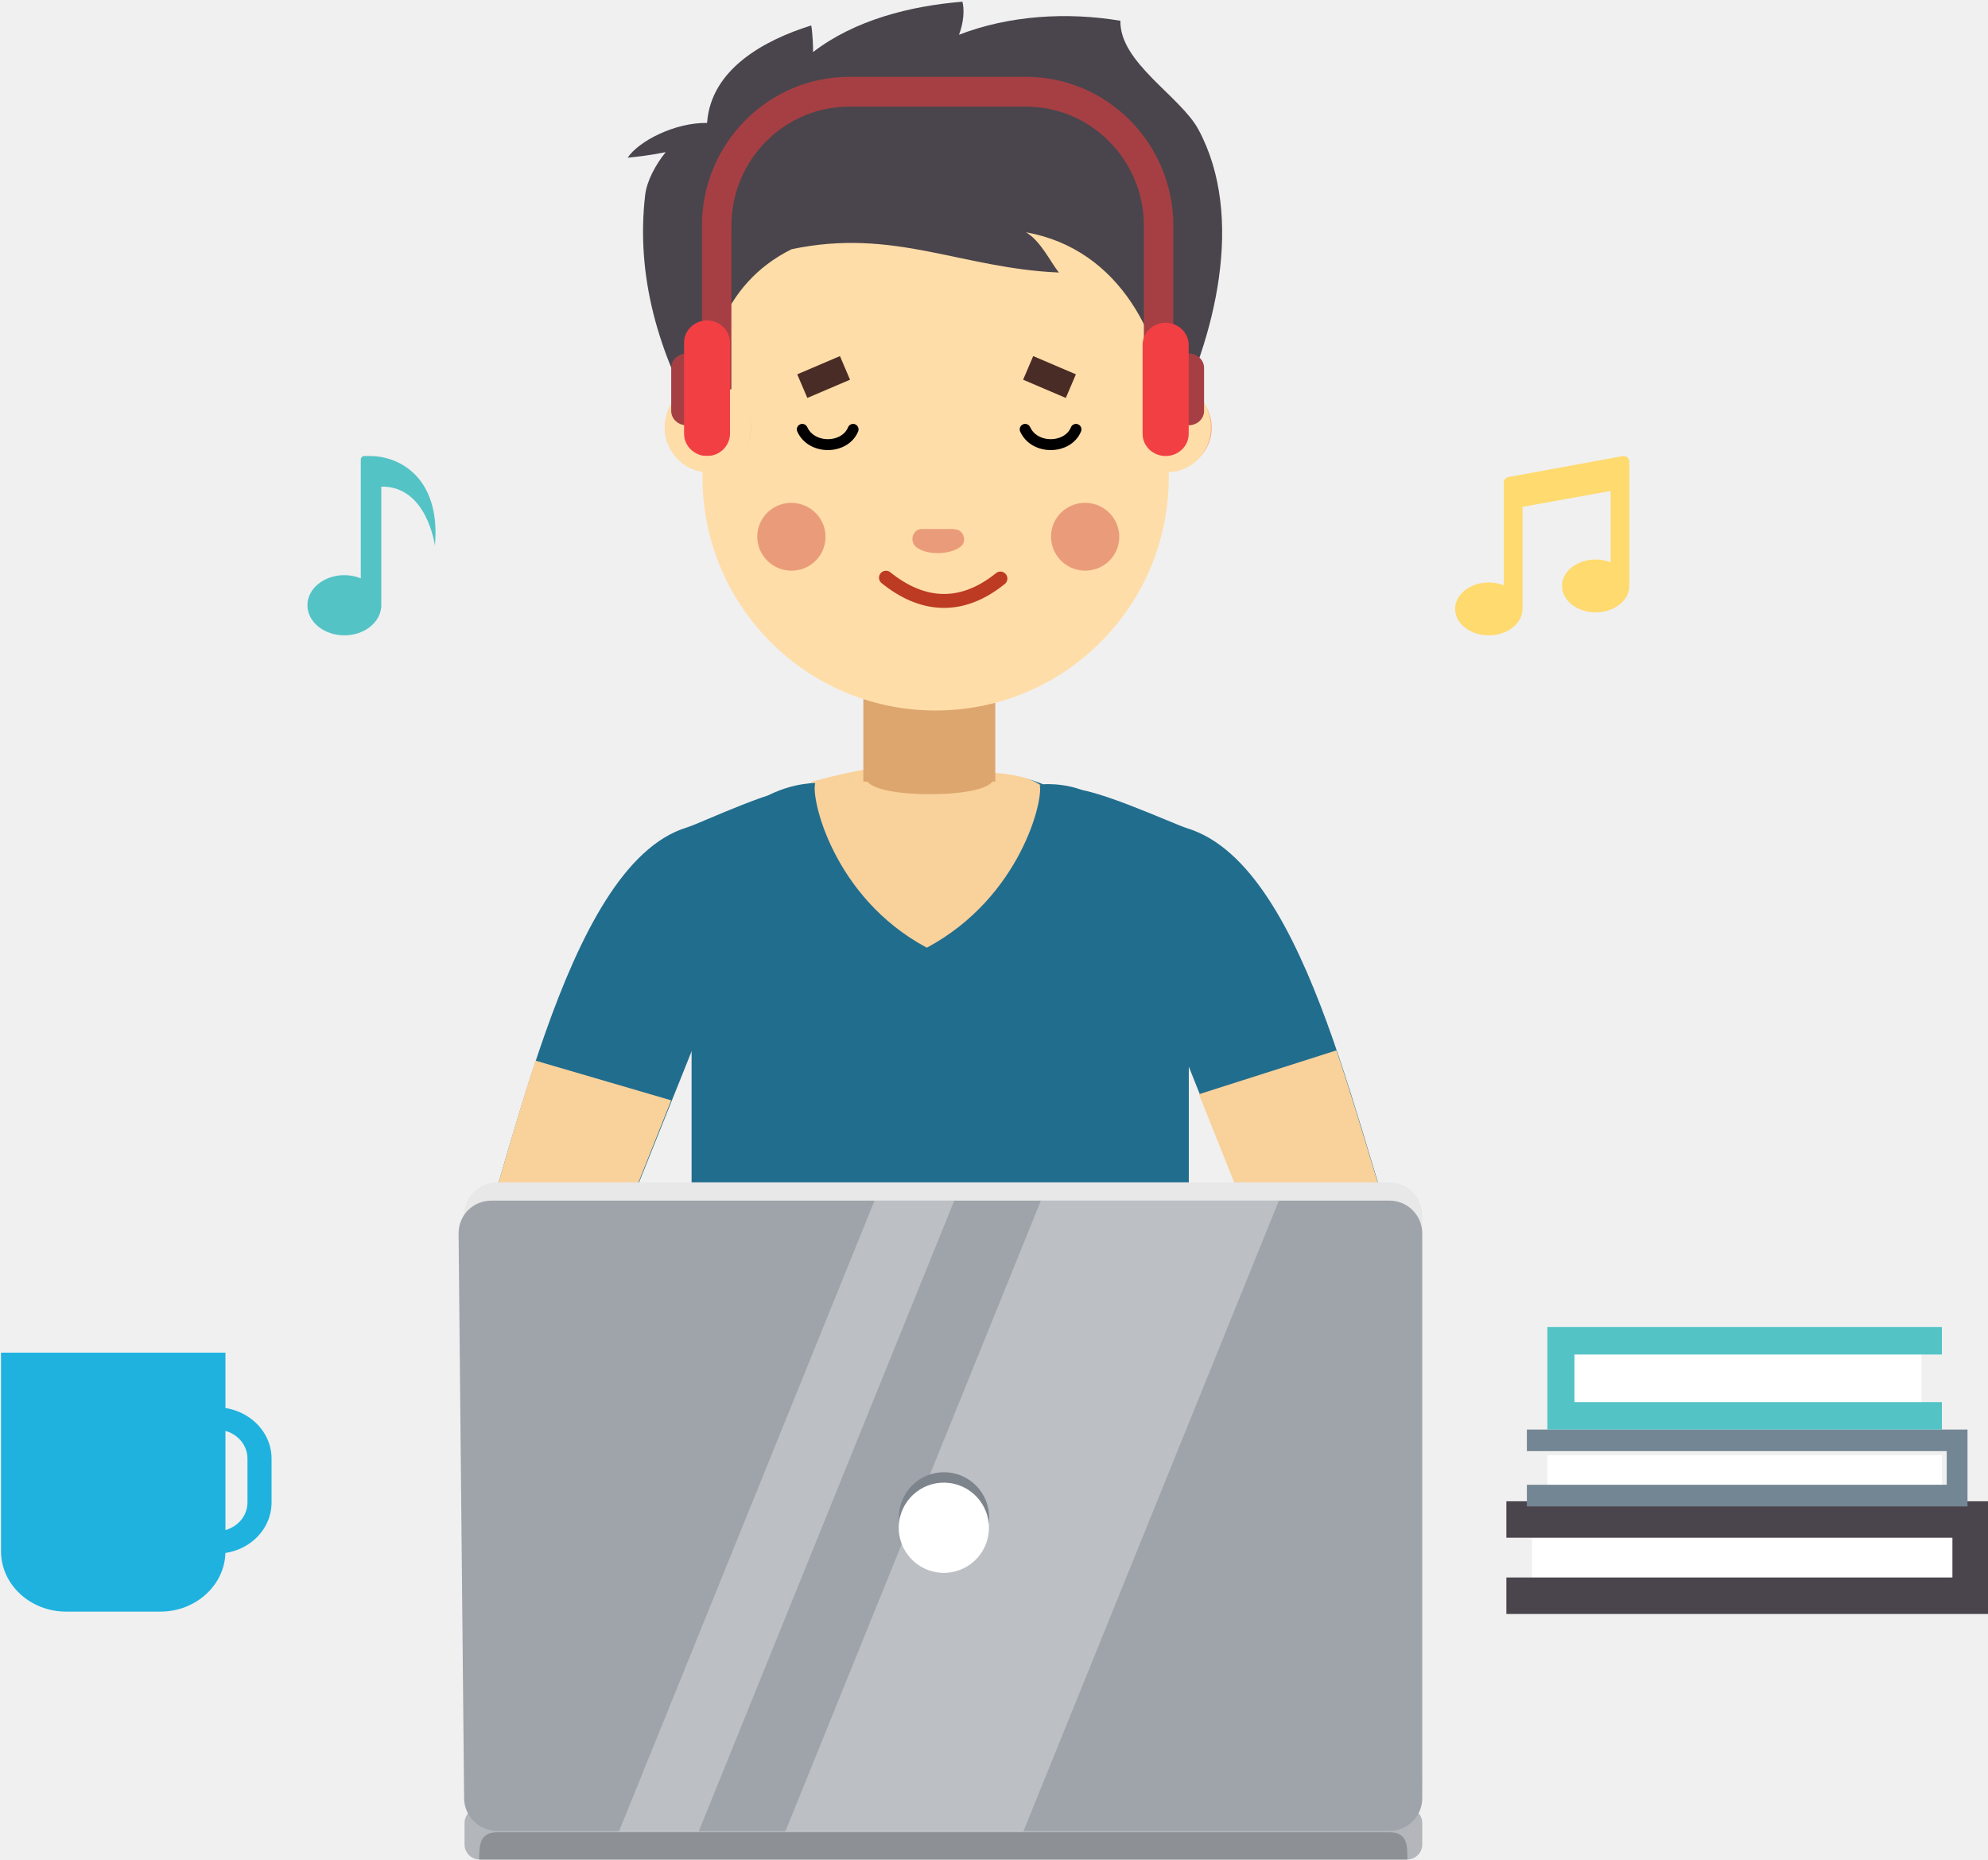
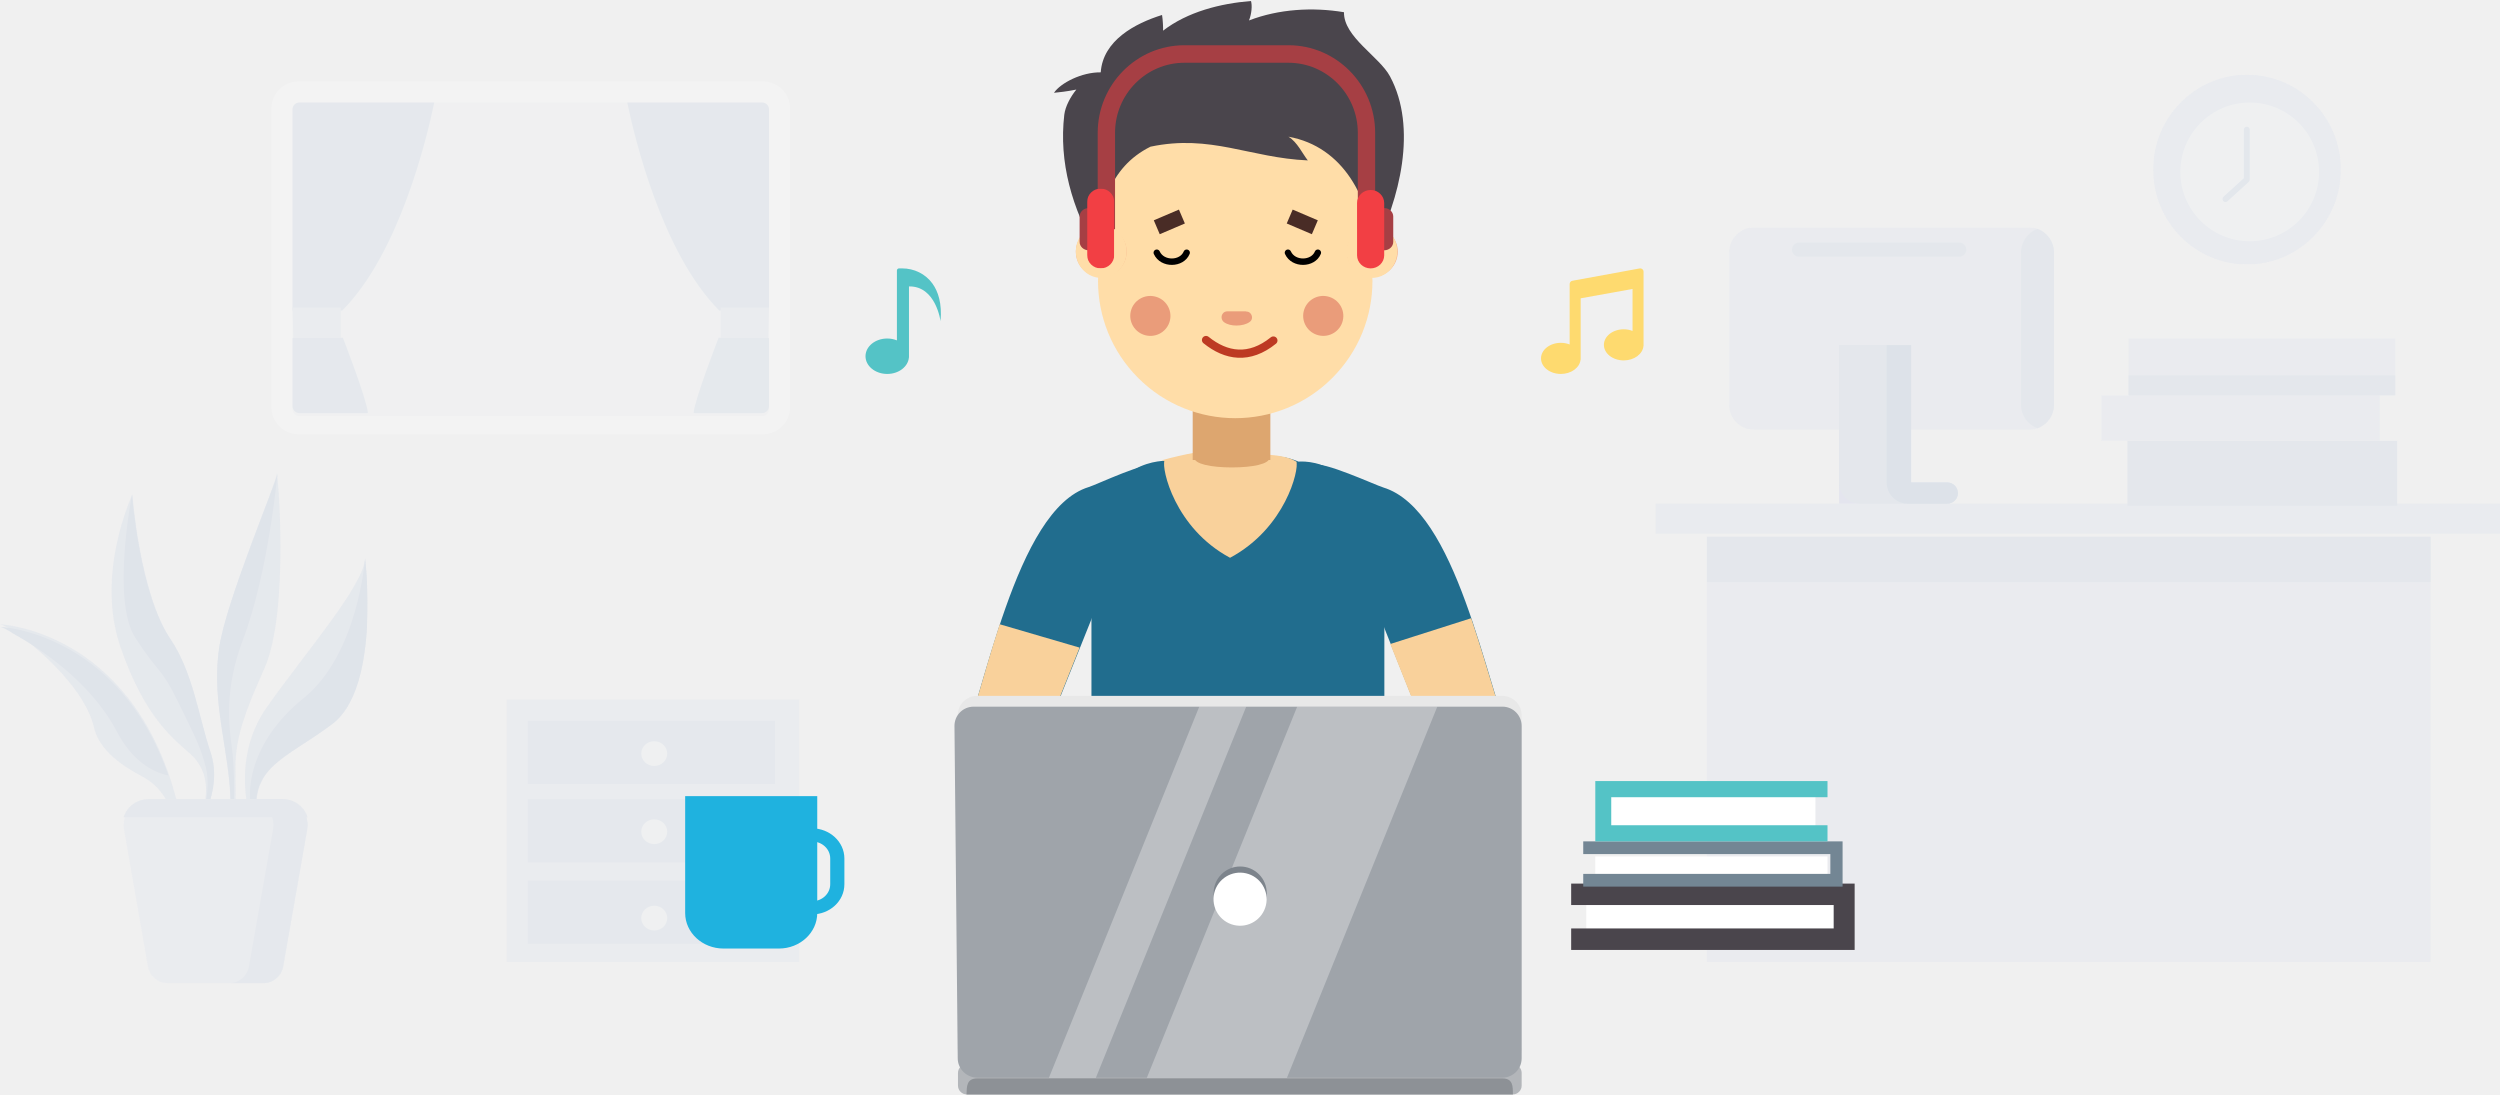
- <svg xmlns="http://www.w3.org/2000/svg" xmlns:xlink="http://www.w3.org/1999/xlink" width="388" height="363" viewBox="0 0 388 363">
+ <svg xmlns="http://www.w3.org/2000/svg" xmlns:xlink="http://www.w3.org/1999/xlink" viewBox="0 0 829 363">
  <defs>
-     <path id="a" d="M.494.537H9.48V27H.493z" />
+     <path id="a" d="M.297.414h107.726v67.1H.297z" />
+     <path id="c" d="M0 244h279.708V.414H0z" />
+     <path id="e" d="M0 .783h62.227v62.91H0z" />
+     <path id="g" d="M.21.124h40.67v87.773H.21z" />
+     <path id="i" d="M.86.124h39.017v87.015H.86z" />
+     <path id="k" d="M0 .848h55.861v49.34H0z" />
+     <path id="m" d="M.494.537H9.48V27H.493z" />
  </defs>
  <g fill="none" fill-rule="evenodd">
+     <g opacity=".22">
+       <path fill="#D2DCEB" d="M549 177h280v-10H549z" />
+       <path fill="#D4DBEC" d="M566 319h240V178H566z" />
+       <path fill="#BACAE0" d="M566 193h240v-15H566z" />
+       <g transform="translate(549 75)">
+         <g transform="translate(24.077)">
+           <mask id="b" fill="#fff">
+             <use xlink:href="#a" />
+           </mask>
+           <path fill="#D4DBEC" d="M99.744 67.514H8.577c-4.574 0-8.28-3.721-8.28-8.314V8.726c0-4.59 3.706-8.312 8.28-8.312h91.167c4.572 0 8.28 3.721 8.28 8.312V59.2c0 4.593-3.708 8.314-8.28 8.314" mask="url(#b)" />
+         </g>
+         <path fill="#BACAE0" d="M126.633.915a8.304 8.304 0 00-5.466 7.811V59.2a8.306 8.306 0 005.466 7.812A8.308 8.308 0 00132.1 59.2V8.726a8.306 8.306 0 00-5.467-7.81" />
+         <path fill="#BABFE8" d="M96.726 84.984h-12.01v-45.53H60.823v52.564h35.903a3.51 3.51 0 003.502-3.517 3.51 3.51 0 00-3.502-3.517" />
+         <path fill="#BACAE0" d="M96.527 84.984h-11.81v-45.53H60.822v45.53c0 3.885 3.138 7.034 7.005 7.034h28.898a3.511 3.511 0 003.498-3.706c-.1-1.902-1.8-3.328-3.696-3.328" />
+         <path fill="#99B3D1" d="M100.228 88.501a3.51 3.51 0 00-3.502-3.517h-12.01v-45.53h-8.1v45.53c0 3.885 3.136 7.034 7.006 7.034h13.104a3.51 3.51 0 003.502-3.517" />
+         <path fill="#BACAE0" d="M100.688 5.452h-53.14a2.326 2.326 0 00-2.321 2.332 2.326 2.326 0 002.321 2.332h53.14a2.329 2.329 0 002.324-2.332 2.329 2.329 0 00-2.324-2.332" />
+         <mask id="d" fill="#fff">
+           <use xlink:href="#c" />
+         </mask>
+         <path fill="#BBC9E0" d="M156.441 92.713h89.483V71.166H156.44z" mask="url(#d)" />
+         <path fill="#D4DBEC" d="M147.839 71.166h92.26V56.11h-92.26zm8.988-15.079h88.437V37.23h-88.437z" mask="url(#d)" />
+         <path fill="#BACAE0" d="M156.827 56.089h88.437V49.48h-88.437z" mask="url(#d)" />
+       </g>
+     </g>
+     <g opacity=".25">
+       <g transform="translate(714 24)">
+         <mask id="f" fill="#fff">
+           <use xlink:href="#e" />
+         </mask>
+         <path fill="#D3DBEC" d="M62.227 32.238c0 17.372-13.931 31.456-31.114 31.456S0 49.61 0 32.238 13.93.783 31.113.783s31.114 14.083 31.114 31.455" mask="url(#f)" />
+       </g>
+       <path fill="#EBF1F5" d="M769 57c0 12.702-10.298 23-23 23s-23-10.298-23-23 10.298-23 23-23 23 10.298 23 23" />
+       <path fill="#BACAE0" d="M737.968 67a.948.948 0 01-.733-.352 1.056 1.056 0 01.1-1.437l6.73-6.11V43.018c0-.562.433-1.019.966-1.019.536 0 .969.457.969 1.019v16.547c0 .295-.122.577-.335.77l-7.065 6.416a.94.94 0 01-.632.248" />
+     </g>
+     <g opacity=".2">
+       <path fill="#BBCBE1" d="M67.795 266.718l1.325.282c1.558-4.231 2.967-10.757.678-17.612-3.901-11.687-5.775-26.407-13.241-37.459C46.356 196.832 43.907 164 43.907 164s-12.418 26.046-3.953 50.595c8.463 24.55 18.474 30.981 23.538 35.776 5.408 5.118 5.298 11.76 4.303 16.347" />
+       <path fill="#9BB3D2" d="M68.062 266.778l1.048.222c1.566-4.231 2.982-10.757.682-17.612-3.921-11.687-5.805-26.407-13.31-37.459C46.228 196.832 43.768 164 43.768 164s-6.902 35.1 1.092 47.463c7.992 12.363 8.357 9.352 14.1 21.098 5.742 11.746 7.558 15.078 9.304 21.906 1.118 4.37.436 9.305-.202 12.31" />
+       <path fill="#BBCBE1" d="M74.9 276.626s2.534-3.832 1.048-18.14c-1.487-14.308-5.545-27.993-3.27-43.596 2.274-15.602 19.06-55.178 19.15-57.788.087-2.61 4.445 45.537-4.221 64.72-8.665 19.185-9.762 25.8-9.516 35.787.247 9.988-.315 18.047-1.268 20.391l-1.923-1.374z" />
+       <path fill="#9BB3D2" d="M76.85 247.565c.906 6.37 1.298 22.386-.331 26.257-.152.361-.361.161-.616-.496.514-2.66.89-7.31.08-15.032-1.5-14.296-5.594-27.968-3.3-43.556C74.979 199.148 91.913 159.609 92 157c0 0-2.894 32.71-11.52 55.362-6.177 16.218-4.535 28.83-3.63 35.203" />
+       <g transform="translate(81 185)">
+         <mask id="h" fill="#fff">
+           <use xlink:href="#g" />
+         </mask>
+         <path fill="#BBCBE1" d="M2.417 87.897s-7.433-20.552 4.982-38.274C19.817 31.902 39.695 9.161 40.061.124c0 0 5.276 42.936-10.924 55.02-16.2 12.088-27.583 13.982-24.703 32.684l-2.017.069z" mask="url(#h)" />
+       </g>
+       <g transform="translate(82 185)">
+         <mask id="j" fill="#fff">
+           <use xlink:href="#i" />
+         </mask>
+         <path fill="#9BB3D2" d="M18.714 46.482C.58 61.13-.848 78.076 2 85.95c.221.613.638.988 1.188 1.189-2.501-18.05 8.835-20.06 24.896-31.994C44.35 43.059 39.053.124 39.053.124s-2.207 31.71-20.34 46.358" mask="url(#j)" />
+       </g>
+       <path fill="#BBCBE1" d="M62 277.815l-4.094-14.835C42.664 208.803 0 207 0 207c4.459.89 27.61 18.577 31.196 34.316 1.684 7.39 9.22 12.64 15.875 16.116 4.8 2.507 8.348 6.931 9.833 12.146a88.456 88.456 0 011.94 8.422l3.156-.185z" />
+       <g transform="translate(0 207)">
+         <mask id="l" fill="#fff">
+           <use xlink:href="#k" />
+         </mask>
+         <path fill="#9BB3D2" d="M38.724 35.544c4.978 9.488 11.388 13.343 17.137 14.644C39.285 2.523 0 .848 0 .848c.88.175 2.505 1.018 4.548 2.349 8.188 4.542 25.384 15.593 34.176 32.347" mask="url(#l)" />
+       </g>
+       <path fill="#D4DBEC" d="M93.54 265H49.46c-5.262 0-9.246 4.833-8.328 10.102l7.915 45.377c.557 3.194 3.288 5.521 6.478 5.521h31.95c3.19 0 5.92-2.327 6.478-5.52l7.915-45.378c.918-5.269-3.066-10.102-8.329-10.102" />
+       <path fill="#BACAE0" d="M102 271c-1.003-3.414-4.254-6-8.227-6H49.228c-3.974 0-7.224 2.586-8.228 6h61z" />
+       <path fill="#BACAE0" d="M93.464 265H82.119c5.308 0 9.33 4.833 8.402 10.102l-7.986 45.377C81.975 323.673 79.219 326 76 326h11.345c3.22 0 5.973-2.327 6.536-5.52l7.986-45.378c.926-5.269-3.094-10.102-8.403-10.102" />
+       <path fill="#D4DBEC" d="M168 319h97v-87h-97z" />
+       <path fill="#BACAE0" d="M175 260h82v-21h-82zm0 26h82v-21h-82zm0 27h82v-21h-82z" />
+       <path fill="#EAF0F6" d="M221.25 249.895c0 2.266-1.927 4.104-4.304 4.104-2.377 0-4.304-1.838-4.304-4.104s1.927-4.102 4.304-4.102c2.377 0 4.304 1.836 4.304 4.102m0 25.905c0 2.268-1.927 4.105-4.304 4.105-2.377 0-4.304-1.837-4.304-4.104 0-2.266 1.927-4.103 4.304-4.103 2.377 0 4.304 1.837 4.304 4.103m0 28.642c0 2.266-1.927 4.103-4.304 4.103-2.377 0-4.304-1.837-4.304-4.103 0-2.267 1.927-4.104 4.304-4.104 2.377 0 4.304 1.837 4.304 4.104" />
+       <g>
+         <path fill="#FFF" d="M252.991 27H99.01C94.033 27 90 31.024 90 35.99v99.02c0 4.966 4.033 8.99 9.009 8.99H252.99c4.976 0 9.009-4.024 9.009-8.99V35.99c0-4.966-4.033-8.99-9.009-8.99" />
+         <path fill="#EEF2F7" d="M99.274 138A2.282 2.282 0 0197 135.714V36.286C97 35.026 98.02 34 99.274 34h153.45A2.283 2.283 0 01255 36.286v99.428a2.283 2.283 0 01-2.275 2.286H99.274z" />
+         <path fill="#BACAE0" d="M252.72 34H208c2.414 11.665 11.529 49.934 30.534 69H255V36.286A2.286 2.286 0 00252.72 34" />
+         <path fill="#D3DBEA" d="M239 102v10h15.74l.26-10z" />
+         <path fill="#BBCBE0" d="M255 134.701v-22.546l-.272-.155h-16.435s-7.842 20.16-8.293 24.88l.272.12h22.414a2.309 2.309 0 002.314-2.299" />
+         <path fill="#BACAE0" d="M99.28 34H144c-2.414 11.665-11.529 49.934-30.534 69H97V36.286A2.286 2.286 0 0199.28 34" />
+         <path fill="#D3DBEA" d="M113 102v10H97.26L97 102z" />
+         <path fill="#BACAE0" d="M97 134.701v-22.546l.272-.155h16.435s7.84 20.16 8.293 24.88l-.272.12H99.314A2.309 2.309 0 0197 134.701" />
+       </g>
+     </g>
    <g fill="#216D8E">
-       <path d="M150.22 167.163L113.804 258 90 253.175c9.522-22.875 19.628-84.182 44.017-91.668 2.756-.832 19.377-8.818 22.55-7.32 2.84 1.247-9.354 10.148-6.347 12.976zM215.736 167.305L251.875 258 275 248.781c-9.45-22.84-18.981-79.648-43.267-87.123-2.735-.83-20.224-8.97-23.374-7.475-2.652 1.246 10.36 10.299 7.377 13.122z" />
-       <path d="M232 188.22V328h-97V192.531c0-5.638.75-10.612 2.083-15.006 2.834-9.451 6.834-19.732 13.917-22.8 6.083-2.652 9.167-1.409 13.583-2.984 1.084-.414 5.917-1.244 10.25-.166 4.5 1.16.5-.414 2.917-.414 1.167 0 3.25-1.161 4.417-1.161h11.416c.584 0-.166 3.068.417 3.15 2.417.083 4.333 4.975 6.667 5.555 1.083.249 2.25.58 3.333.83.583.165 1.083.33 1.667.497 4.583 1.326 8.916 3.067 12.583 5.223 5.25 3.067 9.333 7.047 11.75 12.353 1.25 2.902 2 6.467 2 10.612z" />
-       <path d="M232 192.53V343h-97V188.219c0-4.063.75-7.628 2.083-10.695 3.75-8.705 12.334-13.845 22.584-17.078 2.166-.663 4.416-1.327 6.75-1.824 2.333-.58 2.916-8.456 5.333-8.622h13.083c1.167 0 2.25 2.073 3.334 2.073 2.416 0 2.083-.498 6.583-.747 4.833-.165 8.5 1.659 8.833 1.741 0 0 6.417-.58 11.334 3.15 6.333 4.726 11.916 11.607 14.833 21.307 1.5 4.311 2.25 9.368 2.25 15.006z" />
+       <path d="M377.22 167.163L340.804 258 317 253.175c9.522-22.875 19.628-84.182 44.017-91.668 2.756-.832 19.377-8.818 22.55-7.32 2.84 1.247-9.354 10.148-6.347 12.976zm65.516.142L478.875 258 502 248.781c-9.45-22.84-18.981-79.648-43.267-87.123-2.735-.83-20.224-8.97-23.374-7.475-2.652 1.246 10.36 10.299 7.377 13.122z" />
+       <path d="M459 188.22V328h-97V192.531c0-5.638.75-10.612 2.083-15.006 2.834-9.451 6.834-19.732 13.917-22.8 6.083-2.652 9.167-1.409 13.583-2.984 1.084-.414 5.917-1.244 10.25-.166 4.5 1.16.5-.414 2.917-.414 1.167 0 3.25-1.161 4.417-1.161h11.416c.584 0-.166 3.068.417 3.15 2.417.083 4.333 4.975 6.667 5.555 1.083.249 2.25.58 3.333.83.583.165 1.083.33 1.667.497 4.583 1.326 8.916 3.067 12.583 5.223 5.25 3.067 9.333 7.047 11.75 12.353 1.25 2.902 2 6.467 2 10.612z" />
+       <path d="M459 192.53V343h-97V188.219c0-4.063.75-7.628 2.083-10.695 3.75-8.705 12.334-13.845 22.584-17.078 2.166-.663 4.416-1.327 6.75-1.824 2.333-.58 2.916-8.456 5.333-8.622h13.083c1.167 0 2.25 2.073 3.334 2.073 2.416 0 2.083-.498 6.583-.747 4.833-.165 8.5 1.659 8.833 1.741 0 0 6.417-.58 11.334 3.15 6.333 4.726 11.916 11.607 14.833 21.307 1.5 4.311 2.25 9.368 2.25 15.006z" />
    </g>
-     <path fill="#F9D19B" d="M180.844 184.937c0 .084 0 .084 0 0h.084c18.37-9.854 22.879-29.228 21.96-31.817h-9.77V136c-3.924.919-8.099 1.503-12.274 1.503-4.091 0-8.183-.5-12.107-1.42v17.12l-9.603-.417c-1.002 2.589 3.34 22.297 21.71 32.151z" />
-     <g transform="translate(118)">
-       <path fill="#F9D19B" d="M40.308 152.608c3.471-.97 7.145-1.82 11.021-2.547.412 3.434.523 5.543.332 6.325l-11.353-3.778zM85.122 153.292c-1.843-1.432-5.252-2.278-10.226-2.539-.95 2.679-1.213 3.543-.788 2.592l11.014-.053z" />
+     <path fill="#F9D19B" d="M407.844 184.937c0 .084 0 .084 0 0h.084c18.37-9.854 22.879-29.228 21.96-31.817h-9.77V136c-3.924.919-8.099 1.503-12.274 1.503-4.091 0-8.183-.5-12.107-1.42v17.12l-9.603-.417c-1.002 2.589 3.34 22.297 21.71 32.151z" />
+     <g transform="translate(345)">
+       <path fill="#F9D19B" d="M40.308 152.608c3.471-.97 7.145-1.82 11.021-2.547.412 3.434.523 5.543.332 6.325l-11.353-3.778zm44.814.684c-1.843-1.432-5.252-2.278-10.226-2.539-.95 2.679-1.213 3.543-.788 2.592l11.014-.053z" />
      <path fill="#DDA66F" d="M50.5 132.025h25.75v20.515H50.5z" />
      <circle cx="64.604" cy="93.171" r="45.499" fill="#FFDDA8" transform="rotate(-45 64.604 93.17)" />
      <path fill="#FFDDA8" d="M109 67.998c2.083 25.81-19.167 45.332-44.417 45.332S18.917 93.063 18.917 67.998s20.416-45.332 45.666-45.332c25.25 0 42.334 20.35 44.417 45.332z" />
      <ellipse cx="20.167" cy="83.467" fill="#F5AF86" rx="8.417" ry="8.355" />
      <ellipse cx="110.083" cy="83.467" fill="#F5AF86" rx="8.417" ry="8.355" />
      <ellipse cx="93.79" cy="104.755" fill="#EA9C7A" rx="6.62" ry="6.664" transform="rotate(-76.714 93.79 104.755)" />
      <ellipse cx="36.459" cy="104.759" fill="#EA9C7A" rx="6.62" ry="6.664" transform="rotate(-76.714 36.459 104.76)" />
      <path stroke="#BD3A23" stroke-linecap="round" stroke-width="2.722" d="M54.917 112.75c6.666 5.378 14.333 6.619 22.333.166" />
      <ellipse cx="20.167" cy="83.384" fill="#FFDDA8" rx="8.417" ry="8.769" />
      <ellipse cx="109.917" cy="83.384" fill="#FFDDA8" rx="8.417" ry="8.769" />
-       <path stroke="#000" stroke-linecap="round" stroke-width="2.131" d="M82.083 83.798c1.834 4.053 8.334 3.888 9.917 0M38.583 83.798c1.834 4.053 8.334 3.888 9.917 0" />
-       <path fill="#000" stroke="#492C26" stroke-linecap="round" stroke-width="5.012" d="M82.667 71.803L91 75.36l-8.333-3.557zM46.917 71.803l-8.334 3.557 8.334-3.557z" />
+       <path stroke="#000" stroke-linecap="round" stroke-width="2.131" d="M82.083 83.798c1.834 4.053 8.334 3.888 9.917 0m-53.417 0c1.834 4.053 8.334 3.888 9.917 0" />
+       <path fill="#000" stroke="#492C26" stroke-linecap="round" stroke-width="5.012" d="M82.667 71.803L91 75.36l-8.333-3.557zm-35.75 0l-8.334 3.557 8.334-3.557z" />
      <path fill="#EA9C7A" d="M69.833 104.148c-.333-.497-.833-.828-1.416-.828-.167 0-.25-.082-.417-.082h-6c-.583 0-1.25.248-1.583.827-.584.827-.417 2.068.416 2.73 1.084.827 2.667 1.158 4.167 1.158 1.667 0 3.333-.414 4.333-1.158.917-.58 1.084-1.737.5-2.647z" />
      <path fill="#4A454C" d="M115.917 25.313c-3.5-6.535-15.417-13.07-15.25-21.26C90.333 2.316 79 2.978 69.167 6.783c.916-2.316 1.083-4.963.666-6.452-10.166.827-21 3.557-29.166 9.844.083-.58-.084-3.888-.334-5.212-9 2.813-19.583 8.438-20.333 19.027-6.333-.083-13.333 3.557-15.5 6.783 1.667-.166 4.167-.414 7.417-1.076-2 2.482-3.667 5.626-4 8.355-1.834 15.718 2.5 30.939 10.916 45.498.417-13.98 3.834-28.043 17.667-34.91 20-4.218 33 3.723 52.167 4.55-1.667-2.067-3.5-6.12-6.417-7.858 18.417 3.309 27 20.763 28.25 37.639 8.667-16.876 14.583-40.617 5.417-57.658z" />
    </g>
-     <g fill="#F9D19B">
-       <path d="M131 214.75L113.75 258 90 253.167c4.333-10.334 8.75-28.584 14.5-46.167M234 213.556L251.75 258l23.25-9.221c-4.25-10.218-8.583-27.33-14.167-43.779" />
-     </g>
-     <path fill="#B3B6BA" d="M274.67 362.917H93.58c-1.583 0-2.915-1.33-2.915-2.91v-4.239c0-1.58 1.332-2.91 2.914-2.91h181.09c1.583 0 2.915 1.33 2.915 2.91v4.24c0 1.579-1.332 2.909-2.914 2.909z" />
-     <path fill="#E8E8E8" d="M277.667 347.456c0 3.49-2.914 6.4-6.411 6.4H96.993c-3.497 0-6.411-2.91-6.411-6.4V237.149c0-3.492 2.914-6.4 6.411-6.4h174.18c3.497 0 6.41 2.908 6.41 6.4v110.307h.084z" />
-     <path fill="#8D9196" d="M274.67 362.917c0-2.66.083-5.32-3.497-5.32H97.076c-3.58 0-3.497 2.66-3.58 5.32H274.67z" />
-     <path fill="#9FA4AA" d="M271.173 234.322c3.58 0 6.41 2.91 6.41 6.401v110.224c0 3.574-2.913 6.4-6.41 6.4H97.076c-3.58 0-6.494-2.909-6.494-6.4L89.5 240.723c0-3.574 2.83-6.4 6.41-6.4h175.263z" />
-     <path fill="#FFF" d="M249.608 234.322l-49.872 123.109h-46.46l49.873-123.109zM186.248 234.322l-49.873 123.109h-15.57l49.873-123.109z" opacity=".3" />
-     <g transform="translate(171 283)">
+     <path fill="#F9D19B" d="M358 214.75L340.75 258 317 253.167c4.333-10.334 8.75-28.584 14.5-46.167m129.5 6.556L478.75 258l23.25-9.221c-4.25-10.218-8.583-27.33-14.167-43.779" />
+     <path fill="#B3B6BA" d="M501.67 362.917H320.58c-1.583 0-2.915-1.33-2.915-2.91v-4.239c0-1.58 1.332-2.91 2.914-2.91h181.09c1.583 0 2.915 1.33 2.915 2.91v4.24c0 1.579-1.332 2.909-2.914 2.909z" />
+     <path fill="#E8E8E8" d="M504.667 347.456c0 3.49-2.914 6.4-6.411 6.4H323.993c-3.497 0-6.411-2.91-6.411-6.4V237.149c0-3.492 2.914-6.4 6.411-6.4h174.18c3.497 0 6.41 2.908 6.41 6.4v110.307h.084z" />
+     <path fill="#8D9196" d="M501.67 362.917c0-2.66.083-5.32-3.497-5.32H324.076c-3.58 0-3.497 2.66-3.58 5.32H501.67z" />
+     <path fill="#9FA4AA" d="M498.173 234.322c3.58 0 6.41 2.91 6.41 6.401v110.224c0 3.574-2.913 6.4-6.41 6.4H324.076c-3.58 0-6.494-2.909-6.494-6.4L316.5 240.723c0-3.574 2.83-6.4 6.41-6.4h175.263z" />
+     <path fill="#FFF" d="M476.608 234.322l-49.872 123.109h-46.46l49.873-123.109zm-63.36 0l-49.873 123.109h-15.57l49.873-123.109z" opacity=".3" />
+     <g transform="translate(398 283)">
      <circle cx="13.243" cy="13.137" r="8.806" fill="#7D848C" transform="rotate(-45 13.243 13.137)" />
      <circle cx="13.209" cy="15.17" r="8.806" fill="#FFF" transform="rotate(-76.714 13.209 15.17)" />
    </g>
-     <g fill="#DDA66F">
-       <path d="M194 151.717c0-2.208-4.22-5.717-12.5-5.717-8.28 0-12.5 3.566-12.5 5.717 0 2.15 5.6 3.283 12.5 3.283s12.5-1.132 12.5-3.283z" />
+     <path fill="#DDA66F" d="M421 151.717c0-2.208-4.22-5.717-12.5-5.717-8.28 0-12.5 3.566-12.5 5.717 0 2.15 5.6 3.283 12.5 3.283s12.5-1.132 12.5-3.283z" />
+     <path fill="#A63F44" d="M456 76h-5.75V44.047c0-12.813-10.318-23.238-23-23.238h-34.5c-12.682 0-23 10.425-23 23.238V76H364V44.047C364 28.032 376.897 15 392.75 15h34.5C443.103 15 456 28.032 456 44.047V76z" />
+     <path fill="#A63F44" d="M364 83h-3c-1.657 0-3-1.254-3-2.8v-8.4c0-1.546 1.343-2.8 3-2.8h3c1.656 0 3 1.254 3 2.8v8.4c0 1.547-1.344 2.8-3 2.8" />
+     <g transform="translate(360 62)">
+       <mask id="n" fill="#fff">
+         <use xlink:href="#m" />
+       </mask>
+       <path fill="#F23F44" d="M4.987 27c-2.48 0-4.492-1.975-4.492-4.41V4.946c0-2.436 2.011-4.41 4.492-4.41 2.482 0 4.492 1.974 4.492 4.41v17.642C9.48 25.025 7.47 27 4.987 27" mask="url(#n)" />
+     </g>
+     <path fill="#A63F44" d="M456 69h3c1.658 0 3 1.254 3 2.8v8.4c0 1.546-1.342 2.8-3 2.8h-3c-1.656 0-3-1.254-3-2.8v-8.4c0-1.546 1.344-2.8 3-2.8" />
+     <path fill="#F23F44" d="M454.5 63c2.486 0 4.5 1.94 4.5 4.334v17.332c0 2.393-2.014 4.334-4.5 4.334-2.485 0-4.5-1.94-4.5-4.334V67.334c0-2.393 2.015-4.334 4.5-4.334" />
+     <g>
+       <path fill="#FEDA6F" d="M543.685 89.019l-22.278 4.08c-.527.096-.91.55-.91 1.079v20.046a8.033 8.033 0 00-2.923-.543c-3.63 0-6.574 2.31-6.574 5.16s2.943 5.159 6.574 5.159c3.47 0 6.305-2.111 6.55-4.785h.024V98.923l17.202-3.105v13.92a8.033 8.033 0 00-2.924-.544c-3.63 0-6.574 2.31-6.574 5.16 0 2.849 2.944 5.159 6.574 5.159 3.47 0 6.305-2.111 6.55-4.786H545v-24.63c0-.685-.631-1.203-1.315-1.078z" />
+       <path fill="#54C3C6" d="M309.198 94.027C306.872 90.795 303.094 89 299.175 89h-1.072a.697.697 0 00-.688.705v23.163a8.523 8.523 0 00-3.206-.619c-3.981 0-7.209 2.63-7.209 5.876 0 3.245 3.228 5.875 7.21 5.875 3.804 0 6.913-2.404 7.182-5.45h.026V94.977c8.947-.174 10.463 11.523 10.463 11.523.536-5.918-.802-9.859-2.683-12.473z" />
    </g>
    <g>
-       <path fill="#A63F44" d="M229 76h-5.75V44.047c0-12.813-10.318-23.238-23-23.238h-34.5c-12.682 0-23 10.425-23 23.238V76H137V44.047C137 28.032 149.897 15 165.75 15h34.5C216.103 15 229 28.032 229 44.047V76z" />
-       <path fill="#A63F44" d="M137 83h-3c-1.657 0-3-1.254-3-2.8v-8.4c0-1.546 1.343-2.8 3-2.8h3c1.656 0 3 1.254 3 2.8v8.4c0 1.547-1.344 2.8-3 2.8" />
-       <g transform="translate(133 62)">
-         <mask id="b" fill="#fff">
-           <use xlink:href="#a" />
-         </mask>
-         <path fill="#F23F44" d="M4.987 27c-2.48 0-4.492-1.975-4.492-4.41V4.946c0-2.436 2.011-4.41 4.492-4.41 2.482 0 4.492 1.974 4.492 4.41v17.642C9.48 25.025 7.47 27 4.987 27" mask="url(#b)" />
-       </g>
-       <path fill="#A63F44" d="M229 69h3c1.658 0 3 1.254 3 2.8v8.4c0 1.546-1.342 2.8-3 2.8h-3c-1.656 0-3-1.254-3-2.8v-8.4c0-1.546 1.344-2.8 3-2.8" />
-       <path fill="#F23F44" d="M227.5 63c2.486 0 4.5 1.94 4.5 4.334v17.332c0 2.393-2.014 4.334-4.5 4.334-2.485 0-4.5-1.94-4.5-4.334V67.334c0-2.393 2.015-4.334 4.5-4.334" />
-     </g>
-     <g>
-       <path fill="#FEDA6F" d="M316.685 89.019l-22.278 4.08c-.527.096-.91.55-.91 1.079v20.046a8.033 8.033 0 0 0-2.923-.543c-3.63 0-6.574 2.31-6.574 5.16s2.943 5.159 6.574 5.159c3.47 0 6.305-2.111 6.55-4.785h.024V98.923l17.202-3.105v13.92a8.033 8.033 0 0 0-2.924-.544c-3.63 0-6.574 2.31-6.574 5.16 0 2.849 2.944 5.159 6.574 5.159 3.47 0 6.305-2.111 6.55-4.786H318V90.097c0-.685-.631-1.203-1.315-1.078z" />
-       <path fill="#54C3C6" d="M82.198 94.027C79.872 90.795 76.094 89 72.175 89h-1.072a.697.697 0 0 0-.688.705v23.163a8.523 8.523 0 0 0-3.206-.619c-3.981 0-7.209 2.63-7.209 5.876 0 3.245 3.228 5.875 7.21 5.875 3.804 0 6.913-2.404 7.182-5.45h.026V94.977c8.947-.174 10.463 11.523 10.463 11.523.536-5.918-.802-9.859-2.683-12.473z" />
-     </g>
-     <g>
-       <path fill="#FFF" d="M299 308h82v-8h-82z" />
-       <path fill="#4A454C" d="M294 293v7.11h87.059v7.764H294V315h94v-22z" />
-       <path fill="#FFF" d="M302 290h77v-6h-77z" />
-       <path fill="#738694" d="M298 279v4.213h81.944v6.566H298V294h86v-15z" />
-       <path fill="#FFF" d="M307 274h68v-10h-68z" />
-       <path fill="#54C3C6" d="M302 259v20h77v-5.35h-71.713v-9.293H379V259z" />
+       <path fill="#FFF" d="M526 308h82v-8h-82z" />
+       <path fill="#4A454C" d="M521 293v7.11h87.059v7.764H521V315h94v-22z" />
+       <path fill="#FFF" d="M529 290h77v-6h-77z" />
+       <path fill="#738694" d="M525 279v4.213h81.944v6.566H525V294h86v-15z" />
+       <path fill="#FFF" d="M534 274h68v-10h-68z" />
+       <path fill="#54C3C6" d="M529 259v20h77v-5.35h-71.713v-9.293H606V259z" />
    </g>
    <g fill="#1FB2DF">
-       <path d="M44 264H.2v38.76c0 6.49 5.7 11.776 12.7 11.776h18.4c7 0 12.7-5.285 12.7-11.776V264z" />
-       <path d="M42.2 303.224h-7.1v-4.359h7.1c3.4 0 6.1-2.503 6.1-5.656v-8.53c0-3.154-2.7-5.657-6.1-5.657h-7.1v-4.358h7.1c5.9 0 10.8 4.45 10.8 10.014v8.531c0 5.564-4.8 10.015-10.8 10.015z" />
+       <path d="M271 264h-43.8v38.76c0 6.49 5.7 11.776 12.7 11.776h18.4c7 0 12.7-5.285 12.7-11.776V264z" />
+       <path d="M269.2 303.224h-7.1v-4.359h7.1c3.4 0 6.1-2.503 6.1-5.656v-8.53c0-3.154-2.7-5.657-6.1-5.657h-7.1v-4.358h7.1c5.9 0 10.8 4.45 10.8 10.014v8.531c0 5.564-4.8 10.015-10.8 10.015z" />
    </g>
  </g>
</svg>
